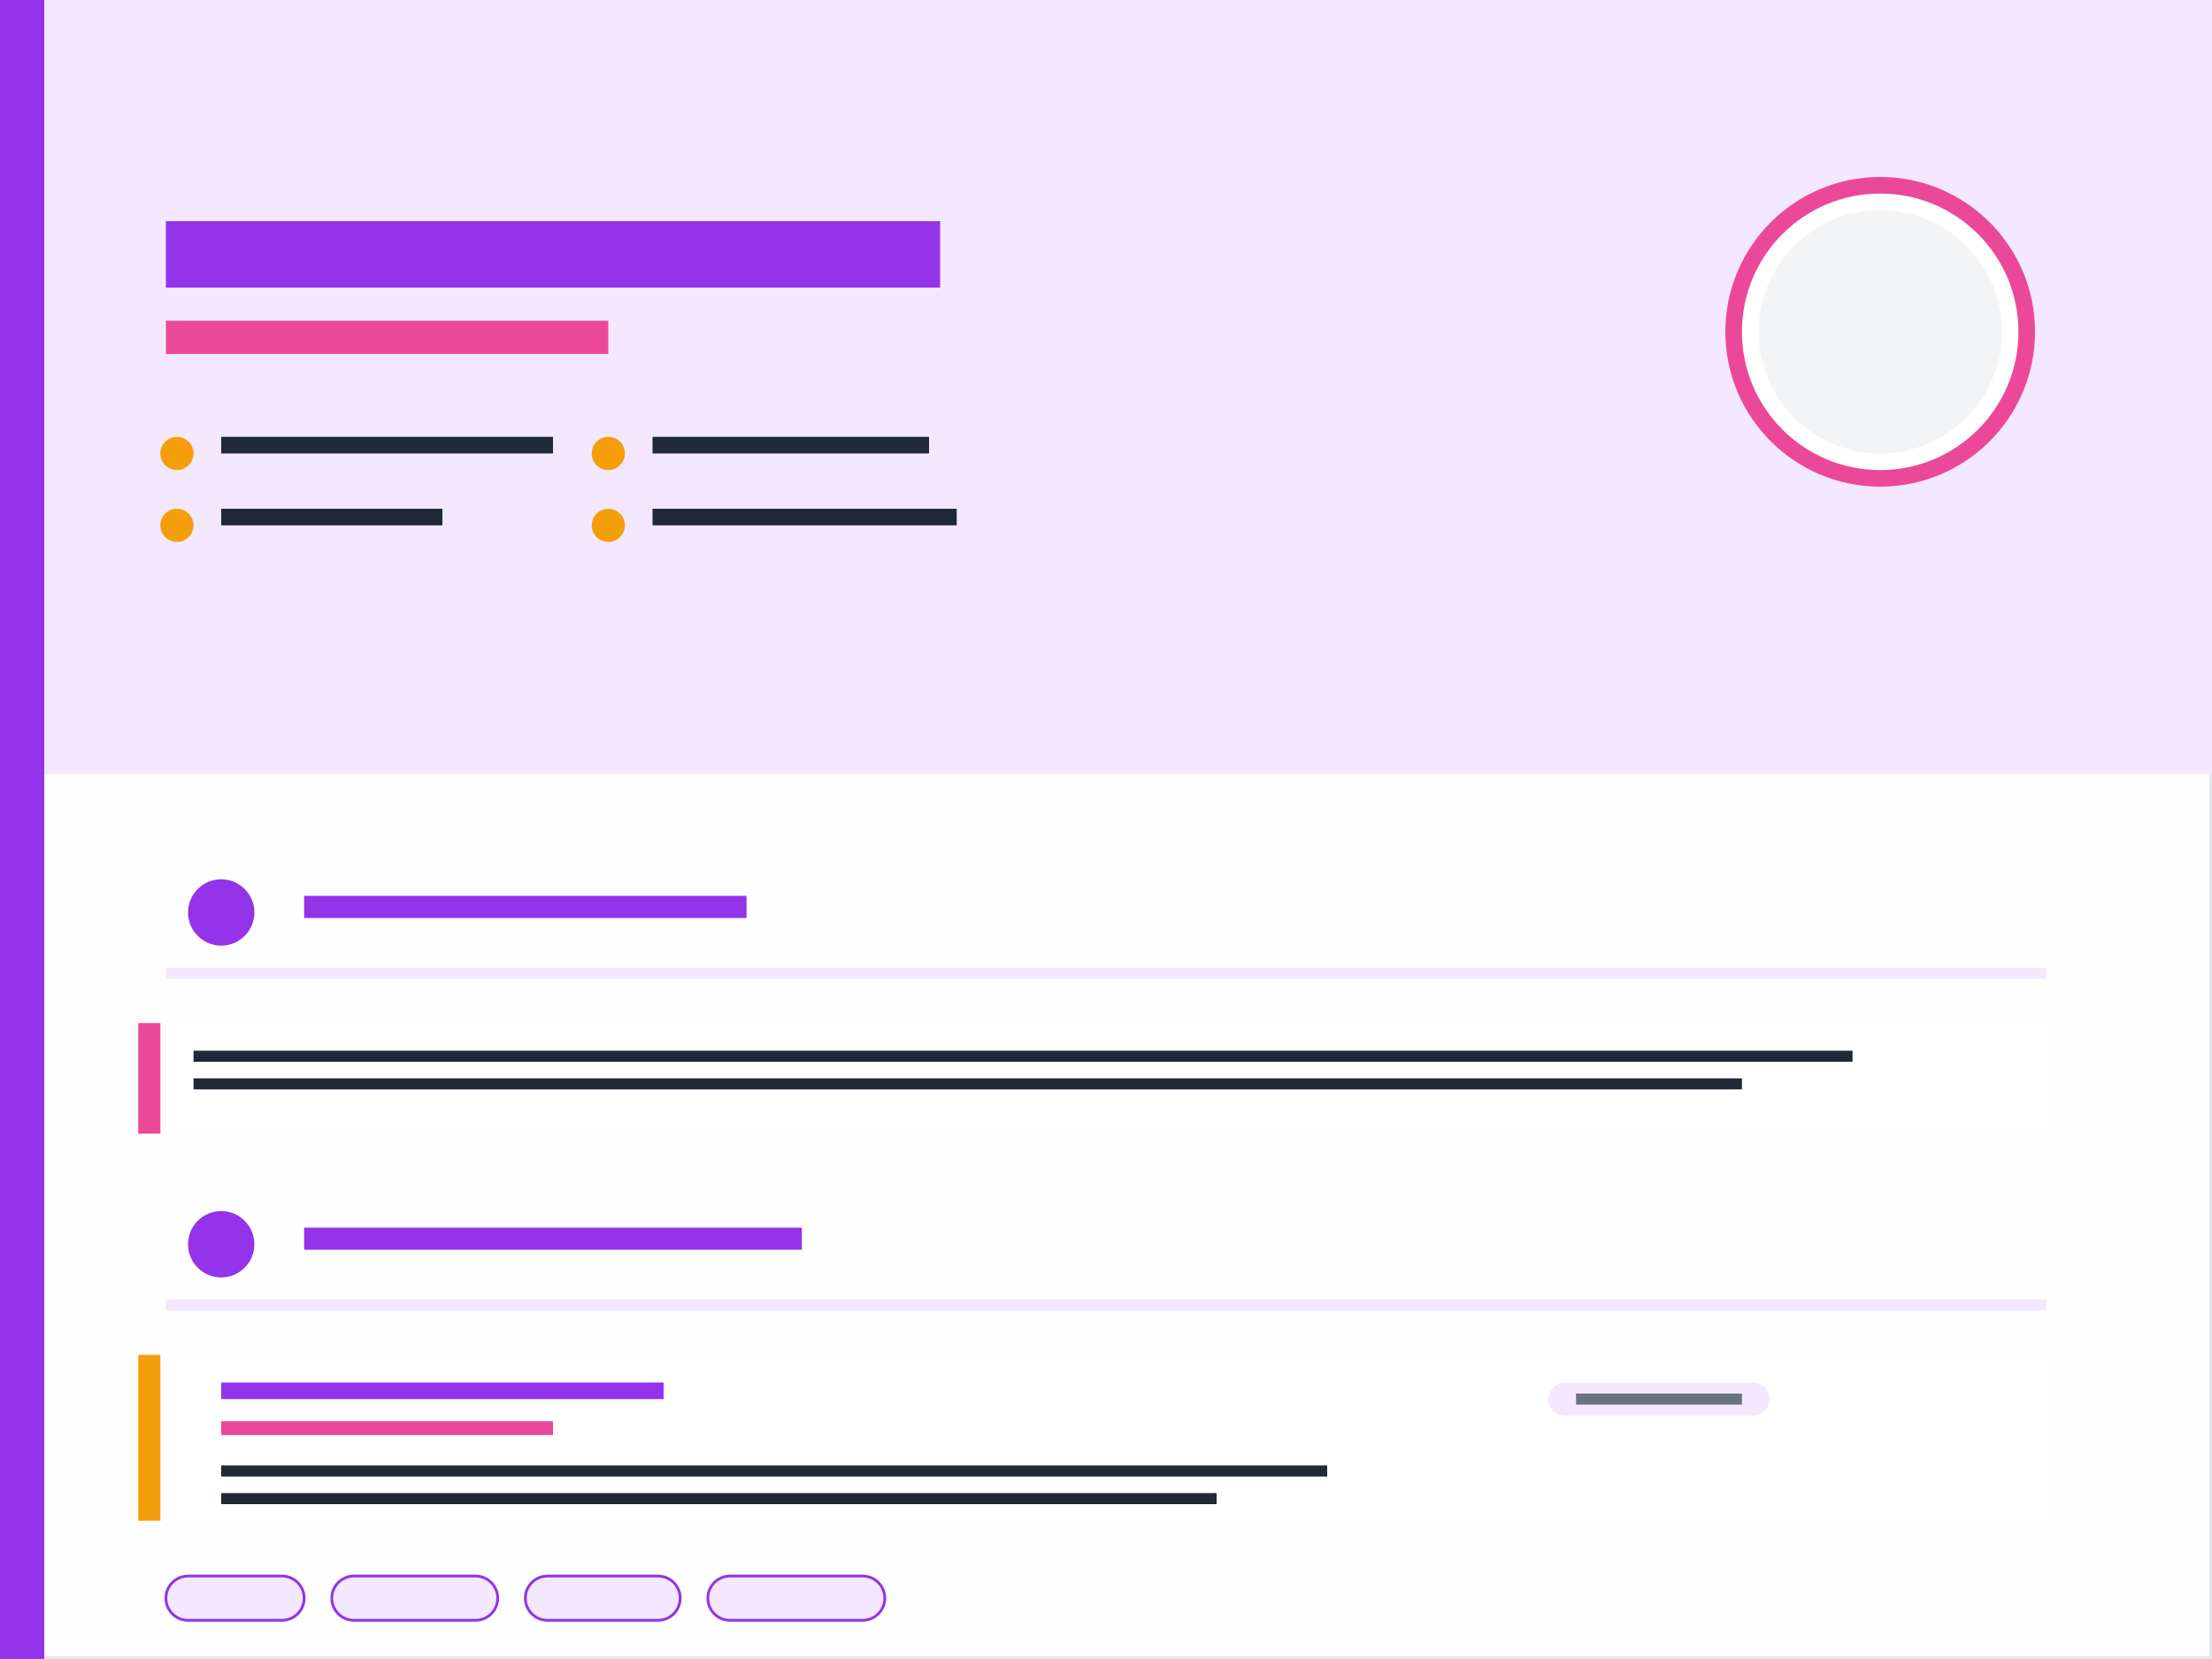
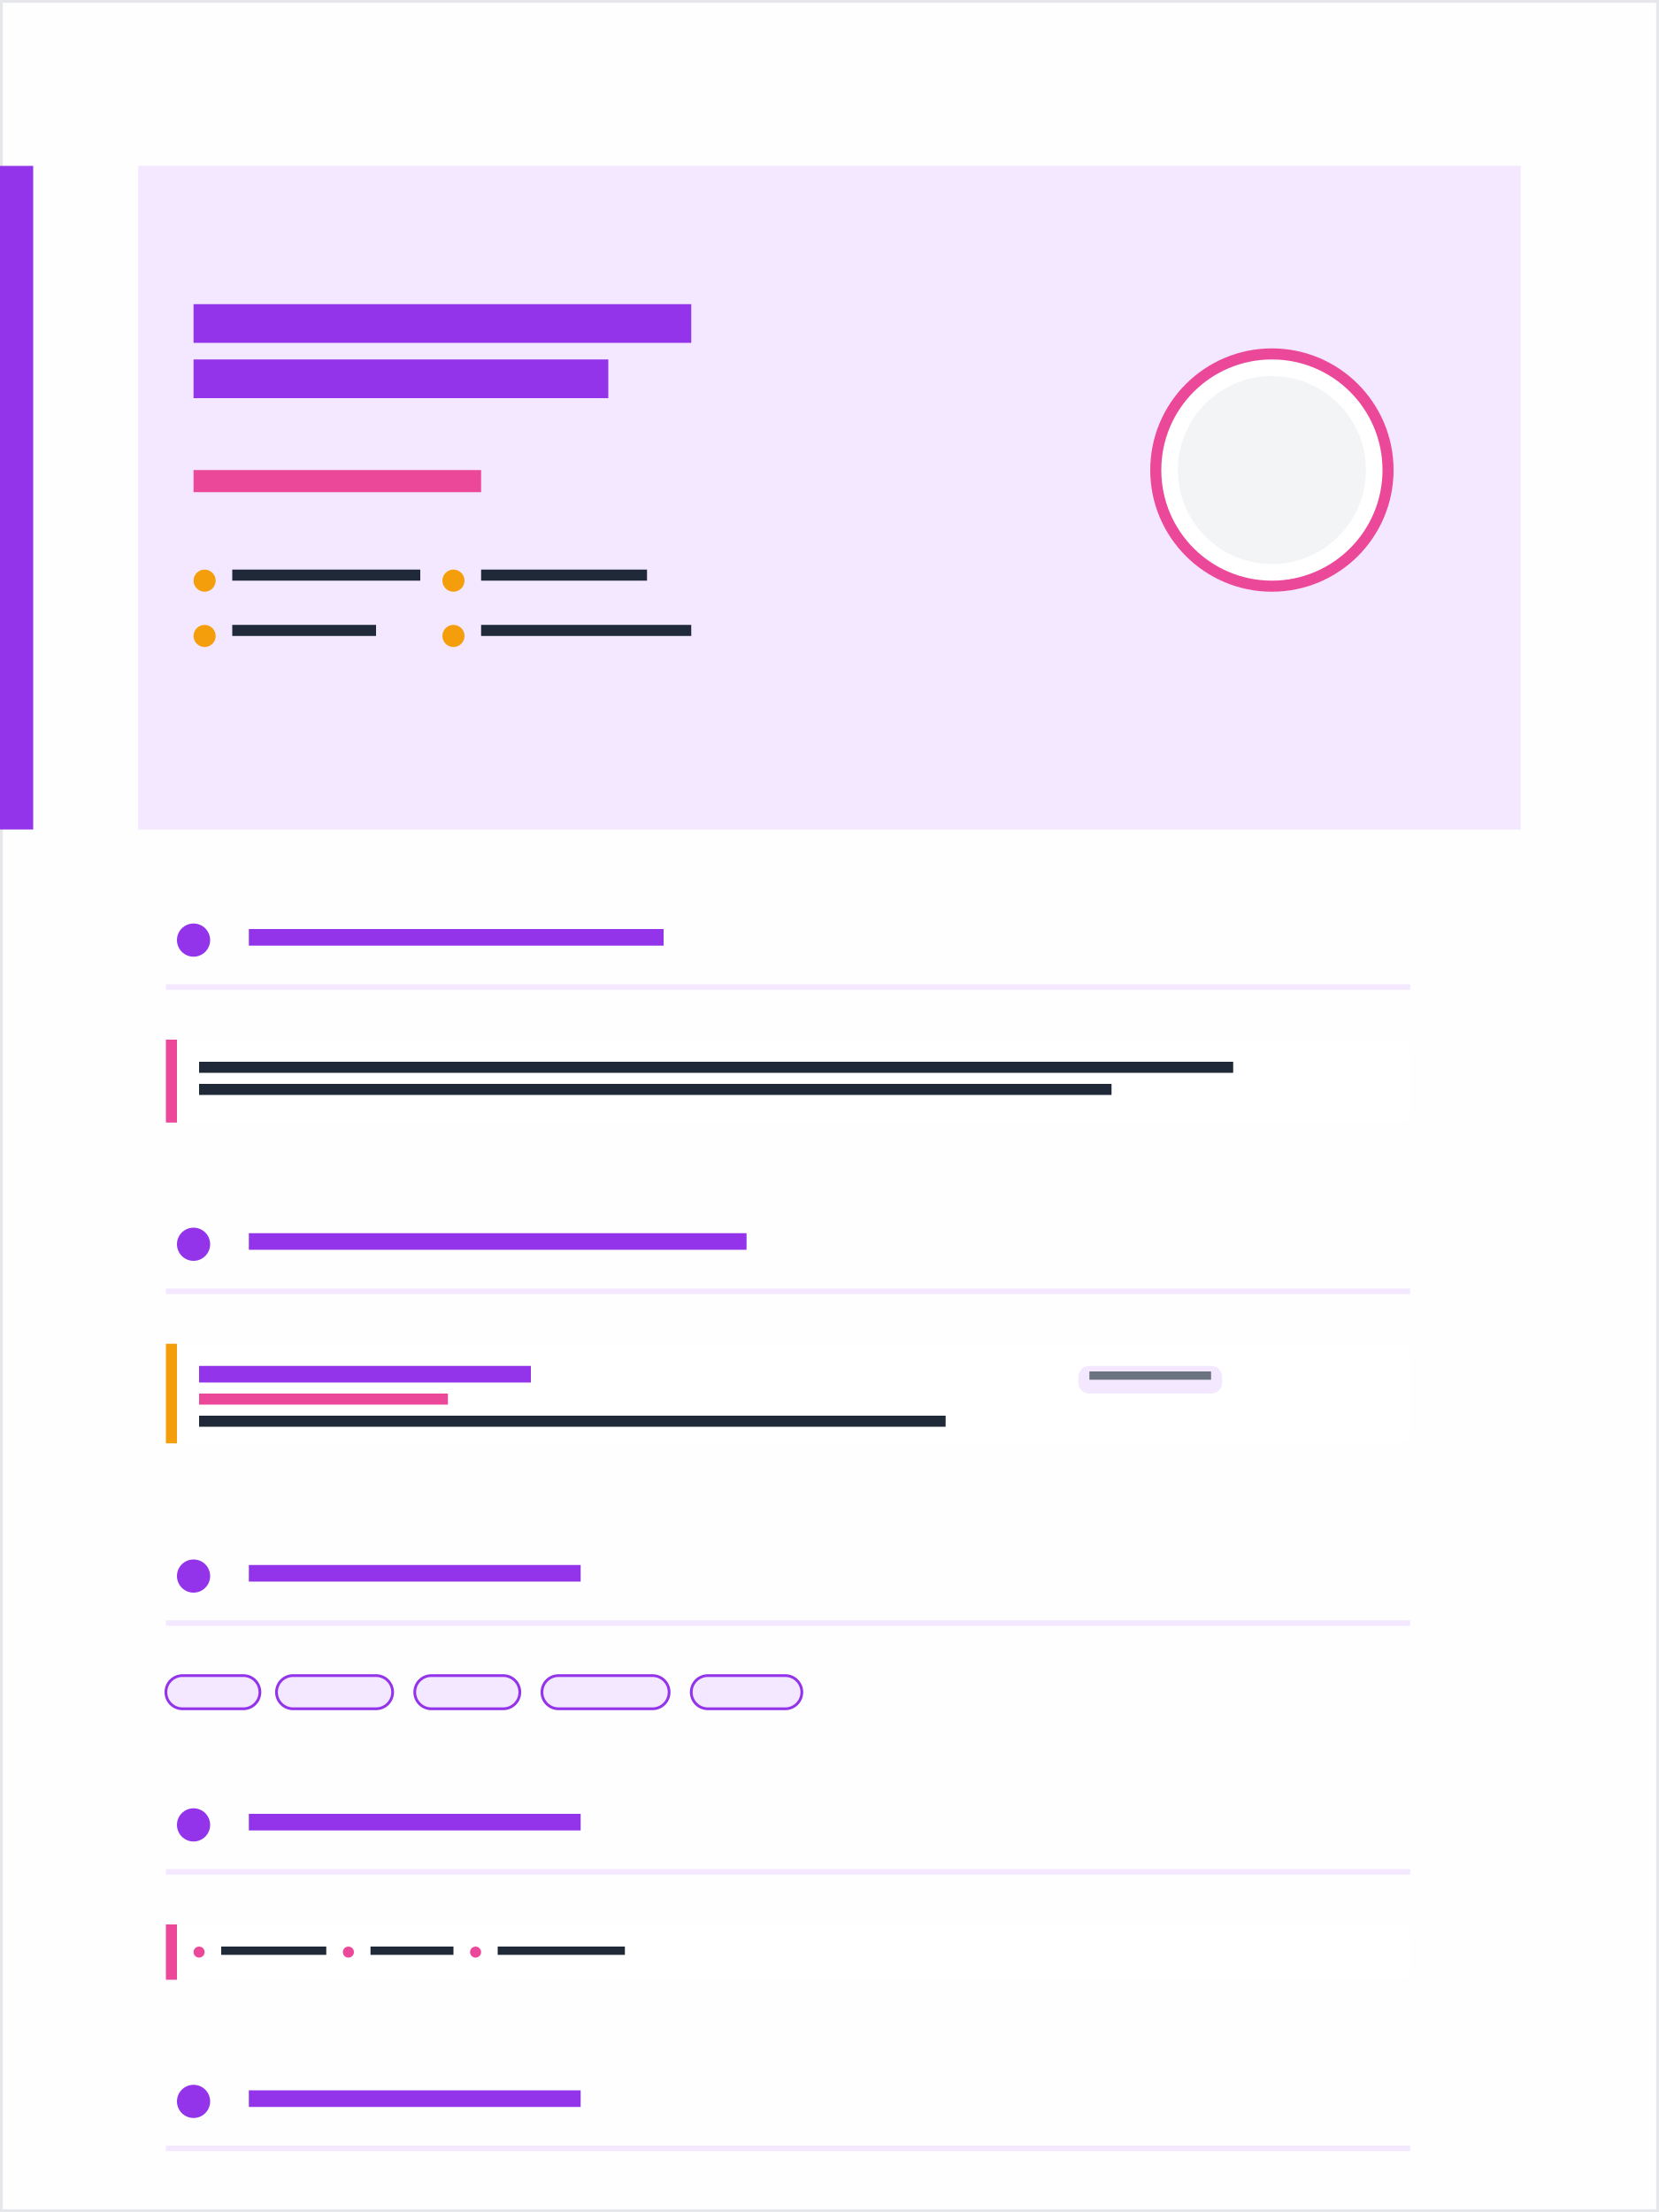
- <svg xmlns="http://www.w3.org/2000/svg" viewBox="0 0 400 300">
-   <rect width="400" height="300" fill="#fefefe" stroke="#e5e7eb" stroke-width="1" />
-   <rect x="0" y="0" width="400" height="140" fill="#f3e8ff" />
-   <rect x="0" y="0" width="8" height="300" fill="#9333ea" />
-   <circle cx="340" cy="60" r="28" fill="#ec4899" />
-   <circle cx="340" cy="60" r="24" fill="#ffffff" stroke="#ffffff" stroke-width="2" />
-   <circle cx="340" cy="60" r="22" fill="#f3f4f6" />
-   <rect x="30" y="40" width="140" height="12" fill="#9333ea" />
-   <rect x="30" y="58" width="80" height="6" fill="#ec4899" />
-   <circle cx="32" cy="82" r="3" fill="#f59e0b" />
-   <rect x="40" y="79" width="60" height="3" fill="#1f2937" />
-   <circle cx="110" cy="82" r="3" fill="#f59e0b" />
-   <rect x="118" y="79" width="50" height="3" fill="#1f2937" />
-   <circle cx="32" cy="95" r="3" fill="#f59e0b" />
-   <rect x="40" y="92" width="40" height="3" fill="#1f2937" />
-   <circle cx="110" cy="95" r="3" fill="#f59e0b" />
-   <rect x="118" y="92" width="55" height="3" fill="#1f2937" />
-   <circle cx="40" cy="165" r="6" fill="#9333ea" />
-   <rect x="55" y="162" width="80" height="4" fill="#9333ea" />
-   <rect x="30" y="175" width="340" height="2" fill="#f3e8ff" />
-   <rect x="30" y="185" width="340" height="20" fill="#ffffff" stroke="#ec4899" stroke-width="0" style="stroke-dasharray: 0,0,0,4" />
-   <rect x="25" y="185" width="4" height="20" fill="#ec4899" />
-   <rect x="35" y="190" width="300" height="2" fill="#1f2937" />
-   <rect x="35" y="195" width="280" height="2" fill="#1f2937" />
-   <circle cx="40" cy="225" r="6" fill="#9333ea" />
-   <rect x="55" y="222" width="90" height="4" fill="#9333ea" />
-   <rect x="30" y="235" width="340" height="2" fill="#f3e8ff" />
-   <rect x="30" y="245" width="340" height="30" fill="#ffffff" />
-   <rect x="25" y="245" width="4" height="30" fill="#f59e0b" />
-   <rect x="40" y="250" width="80" height="3" fill="#9333ea" />
-   <rect x="40" y="257" width="60" height="2.5" fill="#ec4899" />
-   <rect x="280" y="250" width="40" height="6" fill="#f3e8ff" rx="3" />
-   <rect x="285" y="252" width="30" height="2" fill="#6b7280" />
-   <rect x="40" y="265" width="200" height="2" fill="#1f2937" />
-   <rect x="40" y="270" width="180" height="2" fill="#1f2937" />
-   <rect x="30" y="285" width="25" height="8" fill="#f3e8ff" stroke="#9333ea" stroke-width="0.5" rx="4" />
-   <rect x="60" y="285" width="30" height="8" fill="#f3e8ff" stroke="#9333ea" stroke-width="0.5" rx="4" />
-   <rect x="95" y="285" width="28" height="8" fill="#f3e8ff" stroke="#9333ea" stroke-width="0.5" rx="4" />
-   <rect x="128" y="285" width="32" height="8" fill="#f3e8ff" stroke="#9333ea" stroke-width="0.5" rx="4" />
+ <svg xmlns="http://www.w3.org/2000/svg" width="300" height="400" viewBox="0 0 300 400">
+   <rect width="300" height="400" fill="#fefefe" stroke="#e5e7eb" stroke-width="1" />
+   <rect x="25" y="30" width="250" height="120" fill="#f3e8ff" />
+   <rect x="0" y="30" width="6" height="120" fill="#9333ea" />
+   <circle cx="230" cy="85" r="22" fill="#ec4899" />
+   <circle cx="230" cy="85" r="19" fill="#ffffff" stroke="#ffffff" stroke-width="2" />
+   <circle cx="230" cy="85" r="17" fill="#f3f4f6" />
+   <rect x="35" y="55" width="90" height="7" fill="#9333ea" />
+   <rect x="35" y="65" width="75" height="7" fill="#9333ea" />
+   <rect x="35" y="85" width="52" height="4" fill="#ec4899" />
+   <circle cx="37" cy="105" r="2" fill="#f59e0b" />
+   <rect x="42" y="103" width="34" height="2" fill="#1f2937" />
+   <circle cx="82" cy="105" r="2" fill="#f59e0b" />
+   <rect x="87" y="103" width="30" height="2" fill="#1f2937" />
+   <circle cx="37" cy="115" r="2" fill="#f59e0b" />
+   <rect x="42" y="113" width="26" height="2" fill="#1f2937" />
+   <circle cx="82" cy="115" r="2" fill="#f59e0b" />
+   <rect x="87" y="113" width="38" height="2" fill="#1f2937" />
+   <circle cx="35" cy="170" r="3" fill="#9333ea" />
+   <rect x="45" y="168" width="75" height="3" fill="#9333ea" />
+   <rect x="30" y="178" width="225" height="1" fill="#f3e8ff" />
+   <rect x="30" y="188" width="225" height="15" fill="#ffffff" rx="2" />
+   <rect x="30" y="188" width="2" height="15" fill="#ec4899" />
+   <rect x="36" y="192" width="187" height="2" fill="#1f2937" />
+   <rect x="36" y="196" width="165" height="2" fill="#1f2937" />
+   <circle cx="35" cy="225" r="3" fill="#9333ea" />
+   <rect x="45" y="223" width="90" height="3" fill="#9333ea" />
+   <rect x="30" y="233" width="225" height="1" fill="#f3e8ff" />
+   <rect x="30" y="243" width="225" height="18" fill="#ffffff" rx="2" />
+   <rect x="30" y="243" width="2" height="18" fill="#f59e0b" />
+   <rect x="36" y="247" width="60" height="3" fill="#9333ea" />
+   <rect x="36" y="252" width="45" height="2" fill="#ec4899" />
+   <rect x="195" y="247" width="26" height="5" fill="#f3e8ff" rx="2" />
+   <rect x="197" y="248" width="22" height="1.5" fill="#6b7280" />
+   <rect x="36" y="256" width="135" height="2" fill="#1f2937" />
+   <circle cx="35" cy="285" r="3" fill="#9333ea" />
+   <rect x="45" y="283" width="60" height="3" fill="#9333ea" />
+   <rect x="30" y="293" width="225" height="1" fill="#f3e8ff" />
+   <rect x="30" y="303" width="17" height="6" fill="#f3e8ff" stroke="#9333ea" stroke-width="0.5" rx="3" />
+   <rect x="50" y="303" width="21" height="6" fill="#f3e8ff" stroke="#9333ea" stroke-width="0.5" rx="3" />
+   <rect x="75" y="303" width="19" height="6" fill="#f3e8ff" stroke="#9333ea" stroke-width="0.5" rx="3" />
+   <rect x="98" y="303" width="23" height="6" fill="#f3e8ff" stroke="#9333ea" stroke-width="0.5" rx="3" />
+   <rect x="125" y="303" width="20" height="6" fill="#f3e8ff" stroke="#9333ea" stroke-width="0.5" rx="3" />
+   <circle cx="35" cy="330" r="3" fill="#9333ea" />
+   <rect x="45" y="328" width="60" height="3" fill="#9333ea" />
+   <rect x="30" y="338" width="225" height="1" fill="#f3e8ff" />
+   <rect x="30" y="348" width="225" height="10" fill="#ffffff" rx="2" />
+   <rect x="30" y="348" width="2" height="10" fill="#ec4899" />
+   <circle cx="36" cy="353" r="1" fill="#ec4899" />
+   <rect x="40" y="352" width="19" height="1.5" fill="#1f2937" />
+   <circle cx="63" cy="353" r="1" fill="#ec4899" />
+   <rect x="67" y="352" width="15" height="1.5" fill="#1f2937" />
+   <circle cx="86" cy="353" r="1" fill="#ec4899" />
+   <rect x="90" y="352" width="23" height="1.5" fill="#1f2937" />
+   <circle cx="35" cy="380" r="3" fill="#9333ea" />
+   <rect x="45" y="378" width="60" height="3" fill="#9333ea" />
+   <rect x="30" y="388" width="225" height="1" fill="#f3e8ff" />
</svg>
